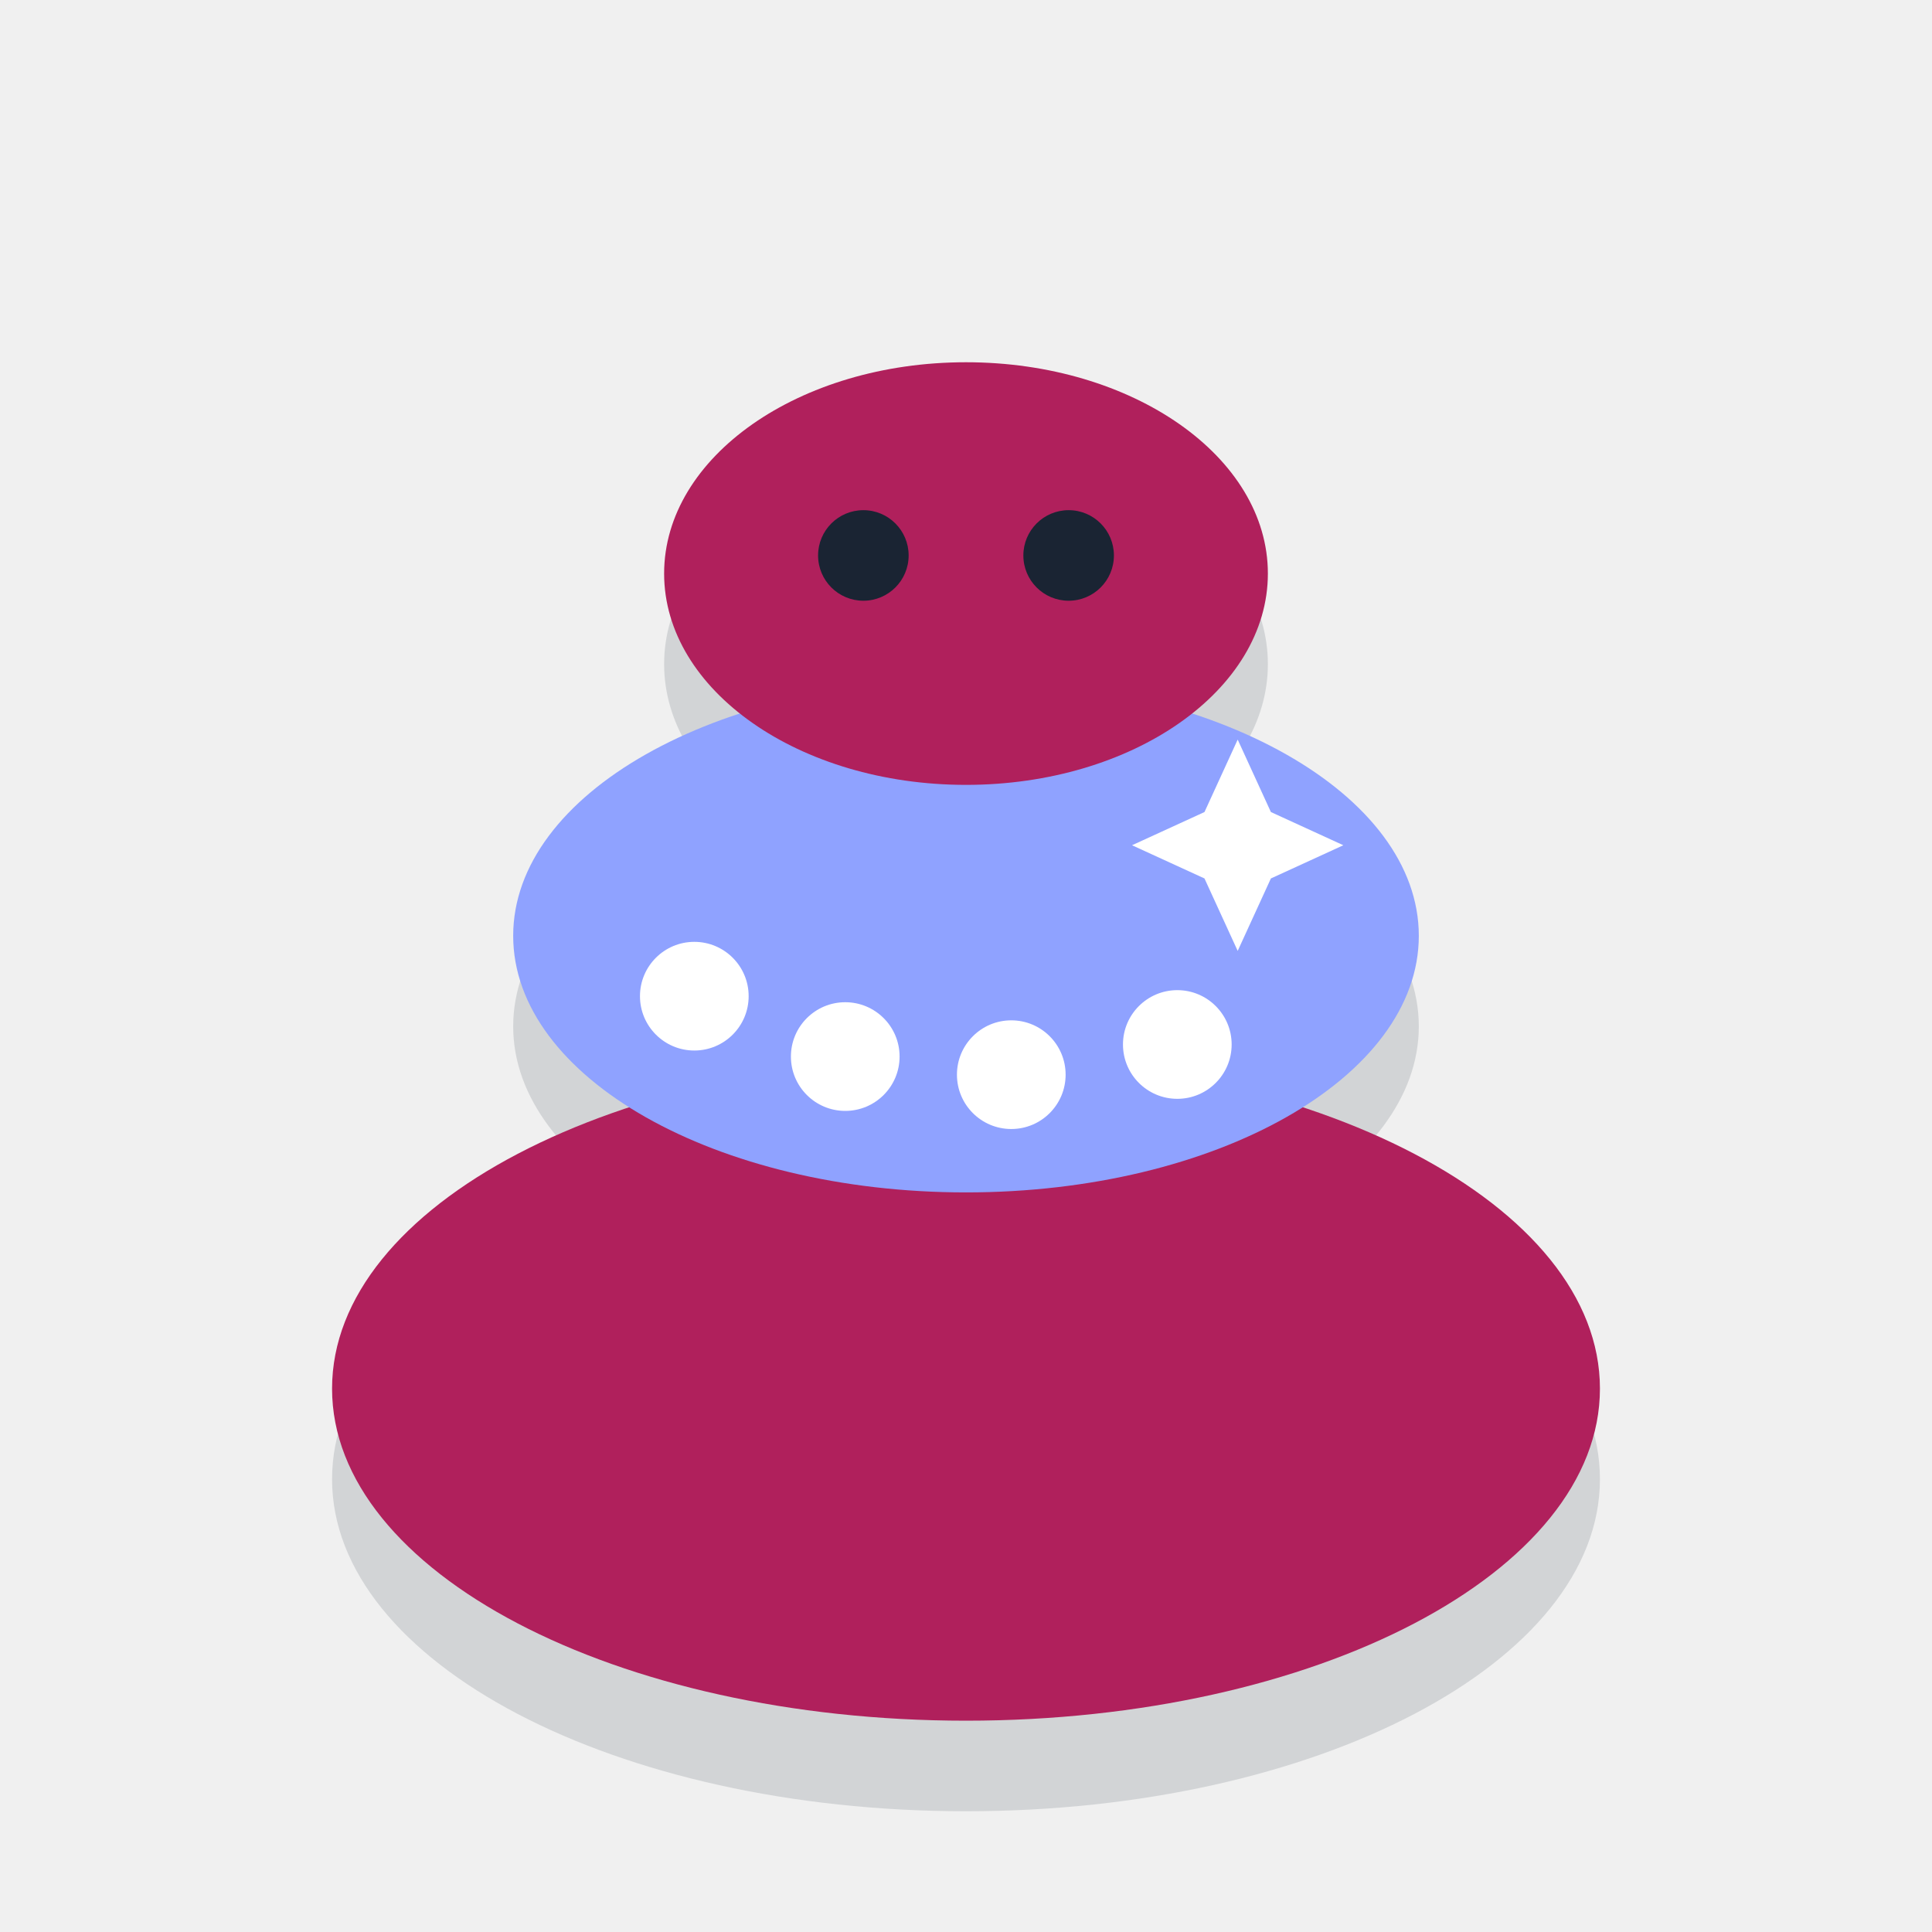
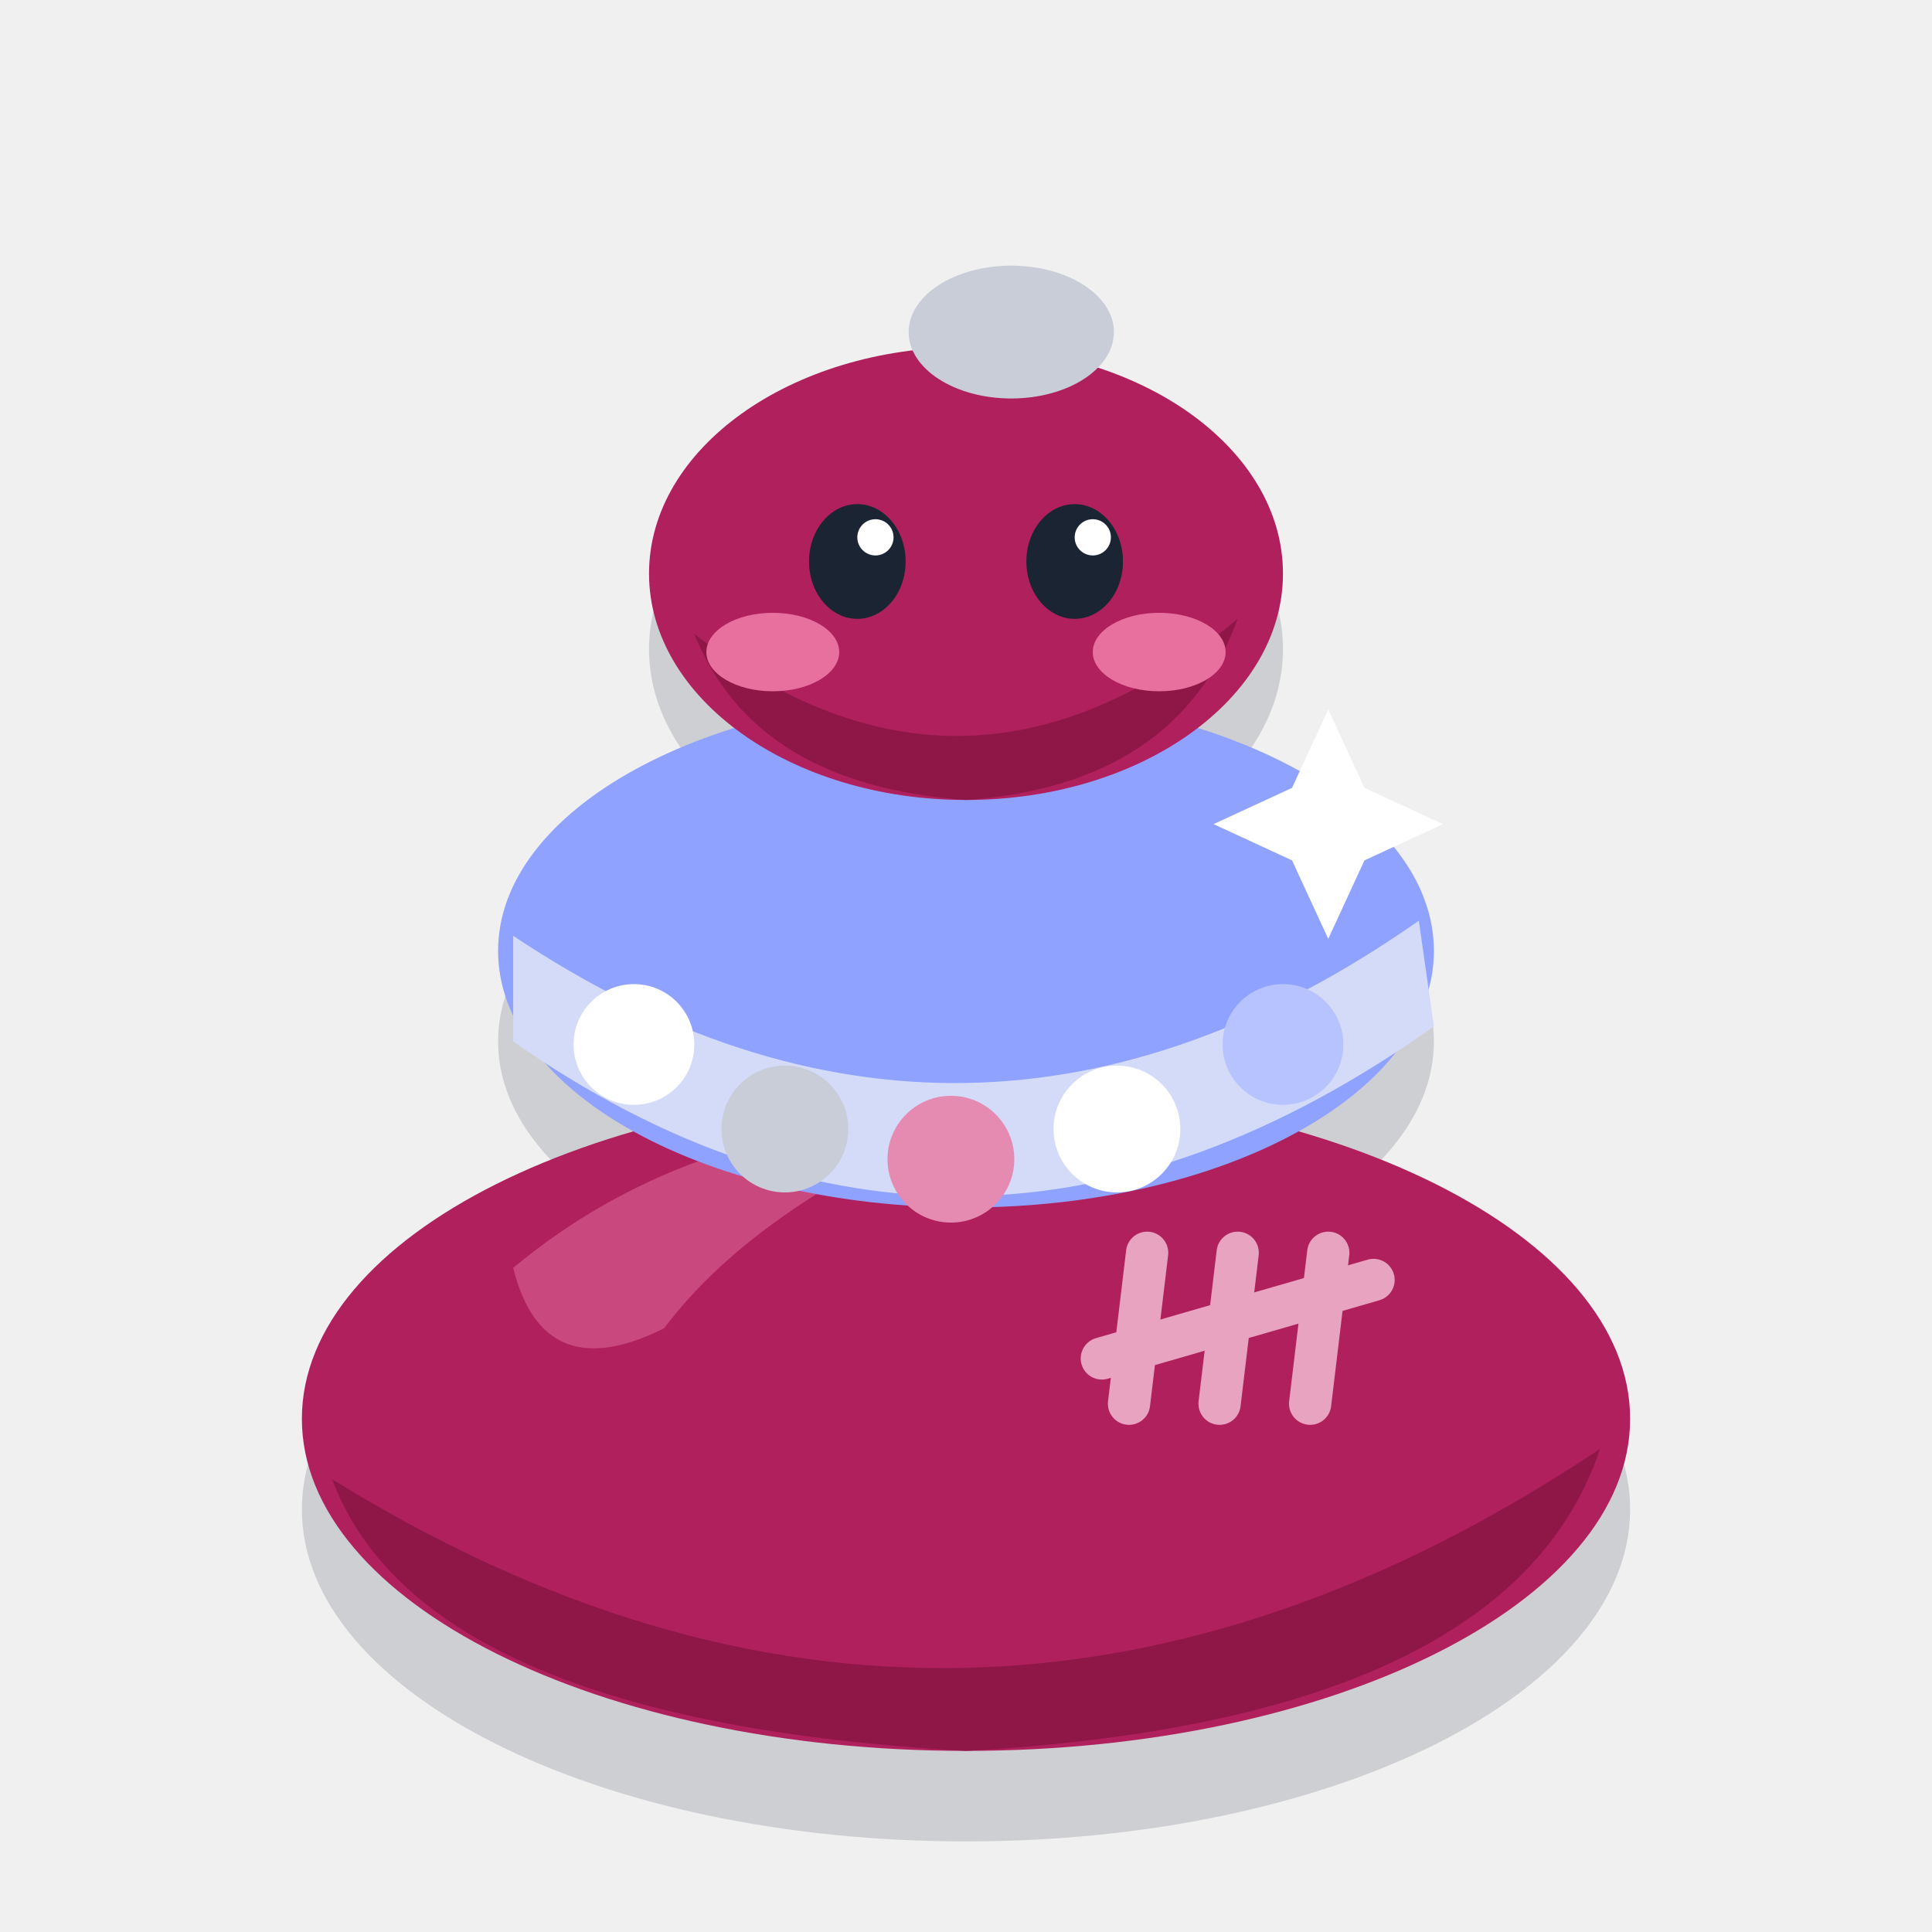
<svg xmlns="http://www.w3.org/2000/svg" viewBox="0 0 64 64" width="64" height="64" role="img" aria-labelledby="t">
-   <g fill="rgba(26,36,51,0.14)">
-     <ellipse cx="32" cy="49" rx="21" ry="11" />
-     <ellipse cx="32" cy="34" rx="15" ry="8.5" />
-     <ellipse cx="32" cy="22" rx="10" ry="7" />
+   <g fill="rgba(26,36,51,0.16)">
+     <ellipse cx="32" cy="50" rx="22" ry="11" />
+     <ellipse cx="32" cy="34.5" rx="15.5" ry="8.5" />
+     <ellipse cx="32" cy="21.5" rx="10.5" ry="7.5" />
  </g>
-   <ellipse cx="32" cy="46" rx="21" ry="11" fill="#B0205C" />
-   <ellipse cx="32" cy="31" rx="15" ry="8.5" fill="#8FA2FF" />
-   <g fill="#FFFFFF">
-     <circle cx="23" cy="33" r="1.8" />
-     <circle cx="28" cy="35" r="1.8" />
-     <circle cx="33.5" cy="35.6" r="1.8" />
-     <circle cx="39" cy="34.6" r="1.8" />
+   <ellipse cx="32" cy="47" rx="22" ry="11" fill="#B0205C" />
+   <path d="M11 49 Q32 62 53 48 Q50 57 32 58 Q14 57 11 49 Z" fill="#8E1748" />
+   <path d="M17 42 Q23 37 32 37 Q25 40 22 44 Q18 46 17 42 Z" fill="#C9497F" />
+   <g stroke="#E8A3C1" stroke-width="1.4" stroke-linecap="round">
+     <path d="M38 41.5 l-0.6 5" />
+     <path d="M41 41.5 l-0.6 5" />
+     <path d="M44 41.5 l-0.6 5" />
+     <path d="M36.5 45 l9 -2.6" />
  </g>
-   <path d="M41 24.5 l1.1 2.4 2.4 1.1 -2.4 1.1 -1.1 2.4 -1.1 -2.4 -2.4 -1.1 2.4 -1.1z" fill="#FFFFFF" />
-   <ellipse cx="32" cy="19" rx="10" ry="7" fill="#B0205C" />
-   <circle cx="28.6" cy="18.4" r="1.5" fill="#1A2433" />
-   <circle cx="35.4" cy="18.4" r="1.5" fill="#1A2433" />
+   <ellipse cx="32" cy="31.5" rx="15.5" ry="8.5" fill="#8FA2FF" />
+   <path d="M17 31 Q32 41 47 30.5 L47.5 34 Q32 45 17 34.5 Z" fill="#D4DBF8" />
+   <g>
+     <circle cx="21" cy="34.6" r="2" fill="#FFFFFF" />
+     <circle cx="26" cy="37.4" r="2.1" fill="#C8CDD8" />
+     <circle cx="31.5" cy="38.4" r="2.1" fill="#E58AB0" />
+     <circle cx="37" cy="37.4" r="2.1" fill="#FFFFFF" />
+     <circle cx="42.5" cy="34.6" r="2" fill="#B7C3FF" />
+   </g>
+   <path d="M44 23.5 l1.2 2.6 2.6 1.2 -2.6 1.2 -1.2 2.6 -1.2 -2.6 -2.6 -1.2 2.6 -1.2z" fill="#FFFFFF" />
+   <ellipse cx="32" cy="19" rx="10.5" ry="7.5" fill="#B0205C" />
+   <path d="M23 21 Q32 28 41 20.5 Q39 26 32 26.5 Q25 26 23 21 Z" fill="#8E1748" />
+   <ellipse cx="25.6" cy="21.6" rx="2.2" ry="1.3" fill="#E8709F" />
+   <ellipse cx="38.4" cy="21.6" rx="2.2" ry="1.3" fill="#E8709F" />
+   <ellipse cx="28.4" cy="18.6" rx="1.6" ry="1.9" fill="#1A2433" />
+   <ellipse cx="35.6" cy="18.6" rx="1.6" ry="1.9" fill="#1A2433" />
+   <circle cx="29" cy="17.8" r="0.6" fill="#FFFFFF" />
+   <circle cx="36.2" cy="17.8" r="0.6" fill="#FFFFFF" />
+   <ellipse cx="33.5" cy="11" rx="3.4" ry="2.2" fill="#C8CDD8" />
</svg>
